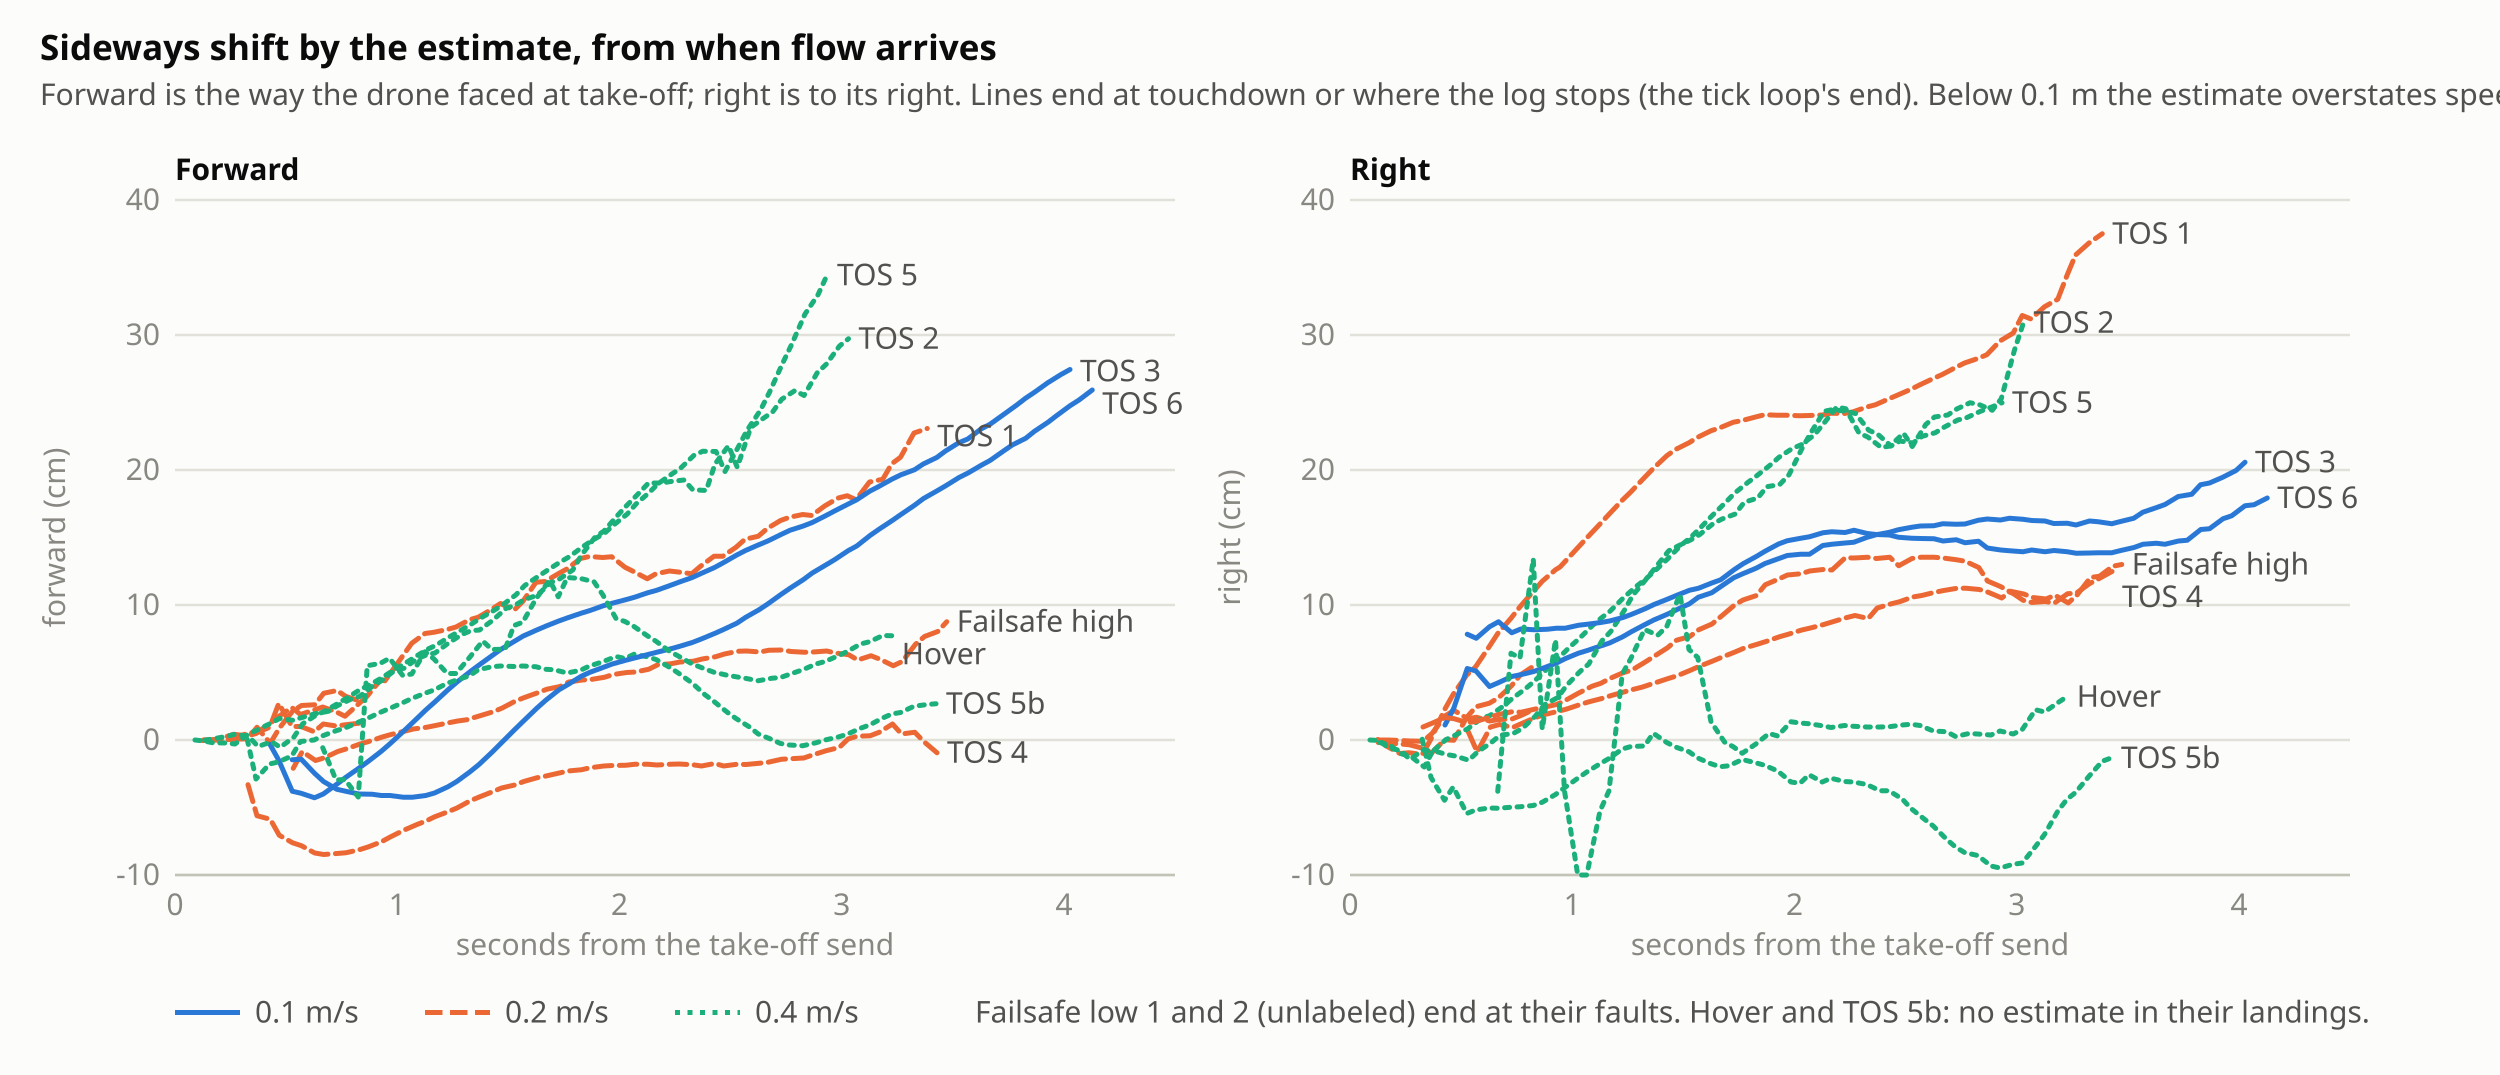
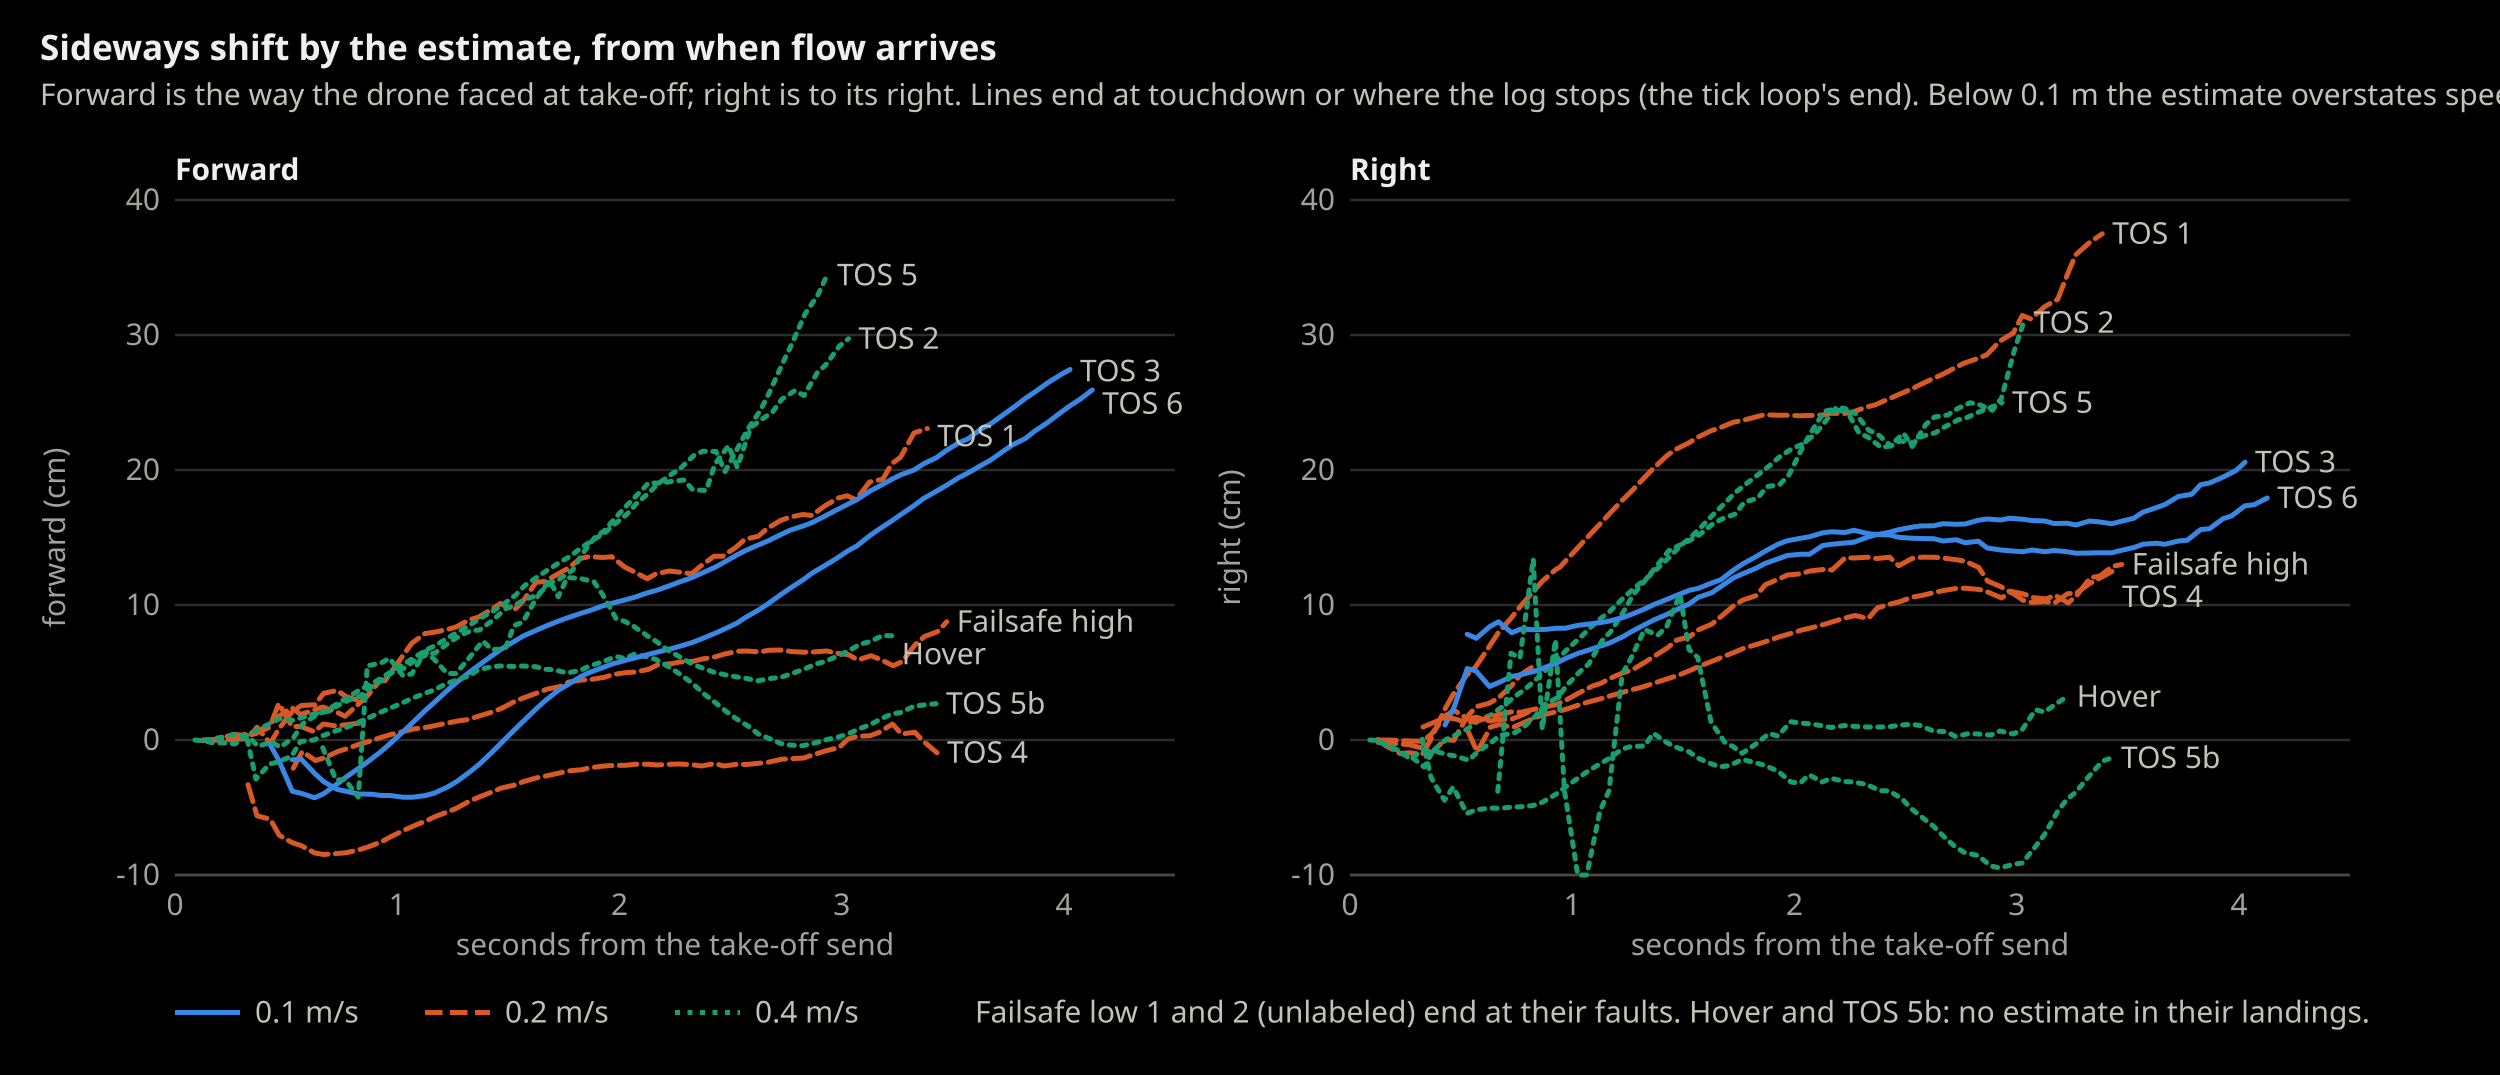
<svg xmlns="http://www.w3.org/2000/svg" viewBox="0 0 1000 430" role="img" aria-label="Forward and right shift by the estimate against time for each session 3 take-off">
  <style>
- .bg{fill:#fcfcfb}.p{fill:#0b0b0b}.s{fill:#52514e}.m{fill:#898781}.grid{stroke:#e1e0d9}.axis{stroke:#c3c2b7}
- .c1{stroke:#2a78d6}.c2{stroke:#eb6834}.c3{stroke:#1baf7a}.cg{stroke:#898781}.ref{stroke:#52514e}
- .f1{fill:#2a78d6}.f2{fill:#eb6834}.f3{fill:#1baf7a}.fg{fill:#898781}
- @media (prefers-color-scheme: dark){
- .bg{fill:#1a1a19}.p{fill:#f0efec}.s{fill:#c3c2b7}.grid{stroke:#2c2c2a}.axis{stroke:#383835}
- .c1{stroke:#3987e5}.c2{stroke:#d95926}.c3{stroke:#199e70}.ref{stroke:#c3c2b7}
- .f1{fill:#3987e5}.f2{fill:#d95926}.f3{fill:#199e70}}
+ .bg{fill:#000000}.p{fill:#f0efec}.s{fill:#c3c2b7}.m{fill:#a3a19a}.grid{stroke:#2c2c2a}.axis{stroke:#4a4a47}
+ .c1{stroke:#3987e5}.c2{stroke:#d95926}.c3{stroke:#199e70}.cg{stroke:#a3a19a}.ref{stroke:#c3c2b7}
+ .f1{fill:#3987e5}.f2{fill:#d95926}.f3{fill:#199e70}.fg{fill:#a3a19a}
text{font:12px system-ui,sans-serif}.t{font-weight:600;font-size:14px}.pt{font-weight:600;font-size:12px}
polyline{fill:none;stroke-width:2;stroke-linejoin:round;stroke-linecap:round}
line{stroke-width:1}.refl{stroke-width:1;stroke-dasharray:4 3}
.d2{stroke-dasharray:7 3}.d3{stroke-dasharray:2 3}.dg{stroke-dasharray:5 4;stroke-width:1.5}
</style>
  <rect class="bg" width="1000" height="430" />
  <text class="p t" x="16" y="24">Sideways shift by the estimate, from when flow arrives</text>
  <text class="s" x="16" y="42">Forward is the way the drone faced at take-off; right is to its right. Lines end at touchdown or where the log stops (the tick loop's end). Below 0.1 m the estimate overstates speed.</text>
  <text class="p pt" x="70.0" y="72.0" text-anchor="start">Forward</text>
  <line class="grid" x1="70" x2="470" y1="350.0" y2="350.0" />
  <text class="m" x="64.0" y="354.0" text-anchor="end">-10</text>
  <line class="grid" x1="70" x2="470" y1="296.0" y2="296.0" />
  <text class="m" x="64.0" y="300.0" text-anchor="end">0</text>
  <line class="grid" x1="70" x2="470" y1="242.0" y2="242.0" />
  <text class="m" x="64.0" y="246.0" text-anchor="end">10</text>
  <line class="grid" x1="70" x2="470" y1="188.0" y2="188.0" />
  <text class="m" x="64.0" y="192.0" text-anchor="end">20</text>
  <line class="grid" x1="70" x2="470" y1="134.0" y2="134.0" />
  <text class="m" x="64.0" y="138.0" text-anchor="end">30</text>
  <line class="grid" x1="70" x2="470" y1="80.0" y2="80.0" />
  <text class="m" x="64.0" y="84.0" text-anchor="end">40</text>
  <text class="m" x="70.0" y="366.0" text-anchor="middle">0</text>
  <text class="m" x="158.9" y="366.0" text-anchor="middle">1</text>
  <text class="m" x="247.8" y="366.0" text-anchor="middle">2</text>
  <text class="m" x="336.7" y="366.0" text-anchor="middle">3</text>
  <text class="m" x="425.6" y="366.0" text-anchor="middle">4</text>
  <line class="axis" x1="70" x2="470" y1="350" y2="350" />
  <text class="m" x="270.0" y="382.0" text-anchor="middle">seconds from the take-off send</text>
  <text class="m" transform="translate(26,215.0) rotate(-90)" text-anchor="middle">forward (cm)</text>
  <polyline class="c2 d2" points="81.5,296.0 85.0,296.0 90.4,295.8 93.9,295.7 99.2,295.5 102.8,290.9 108.1,297.3 111.7,291.3 117.0,284.5 120.6,282.2 125.9,281.9 129.5,277.3 134.8,276.2 138.4,278.6 143.7,280.3" />
  <polyline class="c2 d2" points="81.3,296.1 84.8,296.0 90.2,295.9 93.7,295.7 99.1,293.1 102.6,293.1 107.9,290.9 111.5,281.4 116.8,290.6 120.4,290.6 125.7,292.7 129.3,289.6 134.6,290.4 138.2,289.9 143.5,289.3" />
  <polyline class="c2 d2" points="117.3,307.3 120.9,300.6 126.2,304.2 129.8,303.1 135.1,300.6 138.7,299.5 144.0,297.6 147.5,296.6 152.9,294.8 156.4,293.8 161.8,292.5 165.3,291.6 170.7,290.9 174.2,290.2 179.5,289.1 183.1,288.4 186.7,287.9 197.3,284.7 200.9,283.2 206.2,280.4 209.8,279.0 215.1,277.1 218.7,275.7 224.0,274.6 227.5,272.8 232.9,272.0 236.4,271.8 241.8,270.9 245.3,269.8 250.7,269.0 254.2,268.8 259.5,267.7 263.1,265.9 268.4,265.5 272.0,264.8 277.3,264.5 280.9,263.6 286.2,262.7 289.8,261.6 295.1,260.5 298.7,260.4 304.0,260.8 307.5,260.1 312.9,260.0 316.4,260.6 321.8,260.9 325.3,260.8 330.7,260.4 334.2,261.2 339.5,261.9 343.1,264.0 348.4,262.3 352.0,263.7 357.3,266.3 360.9,264.6 366.2,257.7 369.8,254.6 375.1,252.6 378.7,248.7" />
  <polyline class="c2 d2" points="81.1,296.2 84.7,296.1 90.0,294.8 93.6,293.7 98.9,294.4 102.4,293.4 107.8,289.4 111.3,286.7 116.7,283.0 120.2,285.8 125.6,284.0 129.1,282.8 134.4,284.7 138.0,286.5 143.3,281.7 146.9,278.4 152.2,272.0 154.0,272.3 164.7,257.3 170.0,253.4 173.6,252.9 178.9,251.8 182.4,250.8 187.8,247.9 191.3,246.9 196.7,243.7 200.2,241.4 205.6,244.1 209.1,240.6 214.4,232.9 218.0,232.6 223.3,229.5 226.9,227.5 232.2,223.4 235.8,222.6 241.1,223.0 244.7,222.7 250.0,226.9 253.6,228.7 258.9,231.5 262.4,229.5 267.8,228.4 271.3,228.8 276.7,229.5 280.2,226.5 285.6,222.5 289.1,222.5 294.4,218.9 298.0,215.7 303.3,214.5 306.9,211.4 312.2,208.2 315.8,206.9 321.1,205.8 324.7,206.2 330.0,202.3 335.3,199.2 338.9,198.3 342.4,199.9 347.8,192.8 353.1,191.7 356.7,185.5 360.2,182.9 365.6,173.2 370.9,171.4" />
  <polyline class="c3 d3" points="78.0,296.0 81.6,296.4 85.1,297.1 90.5,297.2 94.0,297.6 99.4,293.5 102.9,292.0 108.3,289.3 111.8,287.4 117.1,288.1 122.5,286.5 126.0,285.5 131.4,284.5 134.9,282.3 140.3,279.7 143.8,278.6 149.1,274.4 152.7,272.2 158.0,268.1 161.6,267.3 166.9,263.5 170.5,262.0 174.0,261.2 179.4,257.2 184.7,253.8 188.3,252.3 191.8,252.0 197.1,248.1 202.5,243.3 206.0,242.1 209.6,239.9 214.9,238.1 220.3,233.0 223.8,231.6 229.1,228.0 232.7,221.9 238.0,214.9 241.6,212.4 246.9,206.3 250.5,202.4 255.8,197.0 259.4,193.2 264.7,193.2 268.3,192.6 273.6,192.0 277.1,195.9 282.5,196.2 286.0,185.6 291.4,178.3 294.9,186.9 300.3,171.0 303.8,168.4 309.1,164.7 312.7,159.7 318.0,156.2 321.6,158.2 326.9,149.1 330.5,145.7 335.8,138.4 339.4,135.5" />
  <polyline class="c1 " points="108.0,297.8 111.5,304.1 116.9,316.5 120.4,317.3 125.8,319.1 129.3,317.6 134.7,313.7 138.2,311.0 143.5,307.3 147.1,304.7 152.4,300.6 156.0,297.5 161.3,292.6 164.9,289.2 170.2,284.1 173.8,280.9 179.1,276.0 182.7,272.9 188.0,268.7 191.5,266.1 196.9,262.2 200.4,259.7 205.8,256.5 209.3,254.4 214.7,252.0 218.2,250.5 223.5,248.4 227.1,247.1 232.4,245.3 236.0,244.2 241.3,242.3 244.9,241.3 250.2,239.9 253.8,238.9 259.1,237.1 262.7,236.1 268.0,234.2 271.5,232.9 276.9,231.0 280.4,229.4 285.8,227.0 289.3,225.1 294.7,222.0 298.2,220.2 303.5,217.9 307.1,216.4 312.4,213.8 316.0,212.1 321.3,210.4 324.9,209.0 330.2,206.3 333.8,204.4 339.1,201.7 342.7,199.9 348.0,196.4 351.5,194.6 356.9,191.6 360.4,189.9 365.8,187.9 369.3,185.6 374.7,183.0 378.2,180.4 383.5,177.1 387.1,175.6 392.4,171.6 396.0,169.7 401.3,165.9 406.7,162.0 410.2,159.3 413.8,156.9 419.1,153.1 424.4,149.8 428.0,147.8" />
  <polyline class="c2 d2" points="99.2,313.9 102.8,326.3 108.1,327.7 111.7,334.1 117.0,337.1 120.6,338.3 125.9,341.2 129.5,341.8 134.8,341.4 138.4,341.1 143.7,339.9 147.2,338.8 152.6,336.7 156.1,334.8 161.5,332.1 166.8,329.8 170.4,328.4 173.9,326.7 179.2,324.7 182.8,323.2 188.1,320.3 191.7,318.8 197.0,316.7 200.6,315.2 205.9,314.0 209.5,312.6 214.8,311.1 218.4,310.4 223.7,309.2 227.2,308.4 232.6,307.9 236.1,307.1 241.5,306.4 245.0,306.2 250.4,306.1 253.9,305.7 259.2,305.7 262.8,306.0 268.1,305.7 271.7,305.6 277.0,305.9 280.6,306.4 285.9,305.4 289.5,306.4 294.8,305.7 298.4,305.8 303.7,305.3 307.2,304.9 312.6,303.7 316.1,303.5 321.5,303.2 325.0,302.0 330.4,300.3 335.7,299.0 339.2,295.6 342.8,294.5 348.1,294.3 351.7,292.9 357.0,289.6 360.6,293.6 365.9,292.9 369.5,296.6 374.8,301.1" />
  <polyline class="c3 d3" points="81.9,296.1 85.5,295.5 90.8,294.5 94.4,293.6 99.7,294.8 103.2,298.6 108.6,296.7 112.1,298.9 117.5,294.9 121.1,289.5 126.4,286.1 130.0,284.4 135.3,281.3 138.9,279.1 144.1,275.8 147.8,274.0 153.1,270.9 156.7,268.5 161.9,265.4 165.5,263.1 170.8,259.8 174.4,258.1 179.7,254.8 183.2,252.8 188.6,249.6 192.1,247.3 197.5,244.2 201.0,242.0 206.4,237.9 209.9,234.2 215.2,230.6 218.8,228.2 224.1,224.8 227.7,222.7 233.1,218.7 236.7,216.3 241.9,213.2 245.6,209.9 250.9,205.6 254.4,201.6 259.7,197.0 263.2,193.5 268.6,189.7 272.2,187.3 277.5,182.2 281.1,180.5 286.4,180.6 290.0,188.6 295.2,179.0 298.9,172.0 304.1,164.2 307.8,156.9 313.1,145.2 316.6,137.9 322.0,125.6 327.2,117.9 330.8,110.1" />
  <polyline class="c3 d3" points="98.9,295.8 102.4,311.6 107.8,305.6 111.3,304.8 116.7,302.4 120.2,296.6 125.6,296.0 129.1,294.3 134.4,292.3 138.0,291.2 143.3,288.9 146.9,287.4 152.2,284.9 155.8,283.4 161.1,281.1 164.7,279.4 170.0,277.3 173.6,276.0 178.9,273.3 182.4,272.1 187.8,270.3 191.3,267.9 196.7,266.7 200.2,266.4 205.6,266.6 209.1,266.4 214.4,266.7 218.0,267.7 221.6,267.9 226.9,269.2 232.2,268.1 235.8,266.4 241.1,264.7 246.4,262.6 250.0,263.4 253.6,261.7 258.9,262.7 262.4,263.8 267.8,266.9 271.3,269.2 276.7,273.1 282.0,277.9 285.6,280.6 290.9,284.9 294.4,287.4 299.8,290.8 303.3,293.6 308.7,295.8 312.2,297.4 315.8,298.0 321.1,298.3 326.4,297.1 330.0,296.0 335.3,294.8 338.9,293.7 344.2,291.3 347.8,290.0 353.1,287.2 356.7,285.6 360.2,285.0 365.6,282.5 370.9,281.8 374.4,281.5" />
  <polyline class="c1 " points="116.9,303.9 120.5,303.7 125.8,309.3 129.4,312.6 134.7,315.7 138.3,316.5 143.6,317.6 148.9,317.7 152.5,318.2 156.0,318.2 161.4,318.9 164.9,318.9 170.3,318.2 173.8,317.2 179.2,314.7 182.7,312.6 188.0,308.7 191.6,305.8 196.9,300.8 200.5,297.2 205.8,291.9 209.4,288.4 214.7,283.3 218.3,280.1 223.6,275.9 227.2,273.8 232.5,270.5 236.0,268.9 241.4,266.9 244.9,265.6 250.3,264.1 253.8,263.2 259.2,261.8 262.7,260.9 268.0,259.6 271.6,258.6 276.9,257.0 280.5,255.6 285.8,253.4 289.4,251.8 294.7,249.3 298.3,246.9 303.6,243.9 307.2,241.5 312.5,237.7 316.0,235.3 321.4,231.8 324.9,229.2 330.3,226.0 333.8,223.9 339.2,220.3 342.7,218.4 348.0,214.2 351.6,211.7 356.9,208.2 360.5,205.7 365.8,202.1 369.4,199.4 374.7,196.4 378.3,194.3 383.6,191.0 387.2,189.2 392.5,186.1 396.0,184.2 401.4,180.4 404.9,178.0 410.3,175.3 413.8,172.5 419.2,168.9 422.7,166.2 428.0,162.3 431.6,160.0 436.9,156.0" />
  <polyline class="c3 d3" points="129.1,299.1 134.4,312.0 138.0,311.8 143.3,318.8 146.9,266.3 152.2,265.3 155.8,263.3 161.1,270.2 164.7,269.6 170.0,260.7 173.6,263.6 178.9,269.4 182.4,269.4 187.8,263.0 193.1,256.4 196.7,259.8 202.0,259.7 205.6,250.2 209.1,248.9 214.4,239.5 219.8,232.1 223.3,238.7 226.9,231.0 232.2,231.4 237.6,232.7 241.1,237.9 246.4,247.4 250.0,248.6 253.6,250.6 258.9,254.3 262.4,256.5 267.8,260.5 271.3,262.4 276.7,265.5 282.0,267.6 285.6,268.9 290.9,270.1 294.4,270.7 298.0,271.3 303.3,272.3 308.7,271.3 312.2,271.0 317.6,269.1 321.1,267.9 326.4,265.6 330.0,264.6 335.3,262.3 338.9,260.6 344.2,257.6 347.8,256.7 353.1,254.2 356.7,254.3" />
  <text class="s" x="334.8" y="114.1" text-anchor="start">TOS 5</text>
  <text class="s" x="343.4" y="139.5" text-anchor="start">TOS 2</text>
  <text class="s" x="432.0" y="152.5" text-anchor="start">TOS 3</text>
  <text class="s" x="440.9" y="165.5" text-anchor="start">TOS 6</text>
  <text class="s" x="374.9" y="178.5" text-anchor="start">TOS 1</text>
  <text class="s" x="382.7" y="252.7" text-anchor="start">Failsafe high</text>
  <text class="s" x="360.7" y="265.7" text-anchor="start">Hover</text>
  <text class="s" x="378.4" y="285.5" text-anchor="start">TOS 5b</text>
  <text class="s" x="378.8" y="305.1" text-anchor="start">TOS 4</text>
  <text class="p pt" x="540.0" y="72.0" text-anchor="start">Right</text>
  <line class="grid" x1="540" x2="940" y1="350.0" y2="350.0" />
  <text class="m" x="534.0" y="354.0" text-anchor="end">-10</text>
  <line class="grid" x1="540" x2="940" y1="296.0" y2="296.0" />
  <text class="m" x="534.0" y="300.0" text-anchor="end">0</text>
  <line class="grid" x1="540" x2="940" y1="242.0" y2="242.0" />
  <text class="m" x="534.0" y="246.0" text-anchor="end">10</text>
  <line class="grid" x1="540" x2="940" y1="188.0" y2="188.0" />
  <text class="m" x="534.0" y="192.0" text-anchor="end">20</text>
  <line class="grid" x1="540" x2="940" y1="134.0" y2="134.0" />
  <text class="m" x="534.0" y="138.0" text-anchor="end">30</text>
  <line class="grid" x1="540" x2="940" y1="80.0" y2="80.0" />
  <text class="m" x="534.0" y="84.0" text-anchor="end">40</text>
  <text class="m" x="540.0" y="366.0" text-anchor="middle">0</text>
  <text class="m" x="628.9" y="366.0" text-anchor="middle">1</text>
  <text class="m" x="717.8" y="366.0" text-anchor="middle">2</text>
  <text class="m" x="806.7" y="366.0" text-anchor="middle">3</text>
  <text class="m" x="895.6" y="366.0" text-anchor="middle">4</text>
  <line class="axis" x1="540" x2="940" y1="350" y2="350" />
  <text class="m" x="740.0" y="382.0" text-anchor="middle">seconds from the take-off send</text>
  <text class="m" transform="translate(496,215.0) rotate(-90)" text-anchor="middle">right (cm)</text>
  <polyline class="c2 d2" points="551.5,296.0 555.0,296.0 560.4,296.2 563.9,296.4 569.2,296.5 572.8,293.4 578.1,286.3 581.7,284.2 587.0,287.5 590.6,286.9 595.9,288.4 599.5,287.8 604.8,287.6 608.4,286.2 613.7,283.7" />
  <polyline class="c2 d2" points="551.3,297.0 554.8,297.2 560.2,297.6 563.7,297.9 569.1,299.3 572.6,301.2 577.9,295.9 581.5,296.1 586.8,286.8 590.4,282.7 595.7,281.3 599.3,279.2 604.6,274.3 608.2,269.9 613.5,266.4" />
  <polyline class="c2 d2" points="587.3,292.7 590.9,300.8 596.2,290.8 599.8,289.8 605.1,291.0 608.7,289.4 614.0,287.1 617.5,285.9 622.9,284.6 626.4,283.7 631.8,281.9 635.3,280.8 640.7,279.4 644.2,278.3 649.5,276.8 653.1,275.8 656.7,274.9 667.3,271.4 670.9,270.3 676.2,268.1 679.8,266.5 685.1,264.4 688.7,262.9 694.0,260.8 697.5,259.3 702.9,257.7 706.4,256.6 711.8,254.7 715.3,253.7 720.7,252.0 724.2,251.2 729.5,249.8 733.1,248.7 738.4,247.1 742.0,246.2 747.3,247.4 750.9,243.2 756.2,241.6 759.8,240.7 765.1,238.8 768.7,238.2 774.0,236.9 777.5,236.2 782.9,235.3 786.4,235.3 791.8,235.8 795.3,236.9 800.7,239.2 804.2,236.5 809.5,237.6 813.1,239.0 818.4,239.6 822.0,238.1 827.3,241.2 830.9,237.9 836.2,231.0 839.8,230.5 845.1,226.5 848.7,225.8" />
  <polyline class="c2 d2" points="551.1,295.8 554.7,298.5 560.0,301.4 563.6,301.1 568.9,301.8 572.4,295.6 577.8,283.9 581.3,277.7 586.7,270.0 590.2,266.8 595.6,258.8 599.1,253.4 604.4,247.3 608.0,242.7 613.3,236.6 616.9,232.5 622.2,227.9 624.0,226.8 634.7,215.2 640.0,209.6 643.6,205.7 648.9,200.1 652.4,196.7 657.8,191.0 661.3,187.4 666.7,182.3 670.2,179.8 675.6,177.1 679.1,174.9 684.4,172.3 688.0,171.1 693.3,168.9 696.9,168.2 702.2,166.8 705.8,165.9 711.1,166.1 714.7,166.1 720.0,166.3 723.6,166.2 728.9,166.0 732.4,165.3 737.8,165.4 741.3,164.7 746.7,162.8 750.2,161.9 755.6,159.5 759.1,158.0 764.4,155.7 768.0,153.9 773.3,151.4 776.9,149.8 782.2,147.0 785.8,145.2 791.1,143.4 794.7,141.9 800.0,136.4 805.3,133.2 808.9,126.2 812.4,127.6 817.8,122.7 823.1,119.7 826.7,110.4 830.2,102.0 835.6,97.2 840.9,93.5" />
  <polyline class="c3 d3" points="548.0,296.0 551.6,296.2 555.1,298.9 560.5,300.4 564.0,303.8 569.4,299.8 572.9,300.7 578.3,295.9 581.8,294.2 587.1,291.5 592.5,287.4 596.0,286.2 601.4,282.4 604.9,279.4 610.3,275.4 613.8,272.4 619.1,267.3 622.7,263.9 628.0,258.7 631.6,255.5 636.9,250.3 640.5,247.2 644.0,244.5 649.4,239.1 654.7,234.4 658.3,231.6 661.8,228.5 667.1,223.5 672.5,218.0 676.0,215.2 679.6,211.7 684.9,206.2 690.3,200.9 693.8,197.3 699.1,193.0 702.7,190.3 708.0,186.1 711.6,182.9 716.9,179.4 720.5,177.9 725.8,173.9 729.4,169.5 734.7,162.8 738.3,163.5 743.6,173.2 747.1,174.8 752.5,179.0 756.0,178.4 761.4,173.3 764.9,178.6 770.3,169.8 773.8,166.8 779.1,166.0 782.7,163.6 788.0,161.1 791.6,161.8 796.9,164.1 800.5,159.5 805.8,140.0 809.4,129.1" />
  <polyline class="c1 " points="578.0,290.0 581.5,283.3 586.9,267.4 590.4,268.4 595.8,274.6 599.3,273.1 604.7,270.6 608.2,269.9 613.5,268.6 617.1,267.3 622.4,265.3 626.0,263.5 631.3,261.3 634.9,260.2 640.2,258.4 643.8,257.2 649.1,254.7 652.7,252.6 658.0,249.8 661.5,248.0 666.9,245.7 670.4,244.0 675.8,241.5 679.3,238.9 684.7,237.1 688.2,234.7 693.5,231.1 697.1,229.5 702.4,227.3 706.0,225.4 711.3,223.5 714.9,222.2 720.2,221.7 723.8,221.7 729.1,218.2 732.7,217.7 738.0,217.2 741.5,216.9 746.9,214.9 750.4,213.9 755.8,212.9 759.3,211.9 764.7,210.9 768.2,210.4 773.5,210.3 777.1,209.5 782.4,209.7 786.0,209.6 791.3,208.1 794.9,207.6 800.2,208.0 803.8,207.3 809.1,207.7 812.7,208.2 818.0,208.4 821.5,209.4 826.9,209.3 830.4,210.0 835.8,208.4 839.3,208.7 844.7,209.5 848.2,208.6 853.5,207.3 857.1,204.9 862.4,203.1 866.0,201.8 871.3,198.6 876.7,197.7 880.2,193.9 883.8,193.2 889.1,190.9 894.4,188.2 898.0,184.9" />
  <polyline class="c2 d2" points="569.2,290.8 572.8,289.3 578.1,287.0 581.7,287.5 587.0,289.1 590.6,288.5 595.9,286.9 599.5,285.8 604.8,284.7 608.4,284.9 613.7,283.7 617.2,283.0 622.6,281.8 626.1,280.2 631.5,277.2 636.8,274.5 640.4,273.3 643.9,271.4 649.2,269.1 652.8,268.0 658.1,264.8 661.7,262.5 667.0,259.1 670.6,256.1 675.9,254.6 679.5,251.9 684.8,249.6 688.4,246.6 693.7,242.1 697.2,240.0 702.6,238.2 706.1,233.9 711.5,231.6 715.0,230.0 720.4,229.5 723.9,228.4 729.2,227.8 732.8,228.0 738.1,223.1 741.7,223.2 747.0,222.9 750.6,223.4 755.9,222.9 759.5,226.3 764.8,223.4 768.4,222.9 773.7,222.9 777.2,223.2 782.6,223.9 786.1,224.5 791.5,227.0 795.0,232.4 800.4,234.7 805.7,237.7 809.2,240.1 812.8,241.0 818.1,240.6 821.7,241.3 827.0,237.5 830.6,237.2 835.9,233.4 839.5,231.5 844.8,228.6" />
  <polyline class="c3 d3" points="551.9,297.0 555.5,297.8 560.8,301.6 564.4,302.6 569.7,306.8 573.2,300.2 578.6,301.8 582.1,302.4 587.5,304.1 591.1,300.7 596.4,297.1 600.0,294.1 605.3,293.4 608.9,291.4 614.1,286.5 617.8,281.9 623.1,279.0 626.7,274.1 631.9,268.7 635.5,265.6 640.8,256.3 644.4,252.5 649.7,244.2 653.2,238.0 658.6,231.5 662.1,227.1 667.5,220.3 671.0,218.5 676.4,215.9 679.9,213.8 685.2,209.5 688.8,207.6 694.1,205.6 697.7,200.9 703.1,199.2 706.7,194.7 711.9,193.8 715.6,189.9 720.9,179.2 724.4,173.0 729.7,164.5 733.2,163.8 738.6,164.6 742.2,165.4 747.5,172.1 751.1,173.7 756.4,178.4 760.0,176.4 765.2,177.2 768.9,174.5 774.1,173.1 777.8,170.8 783.1,168.0 786.6,167.1 792.0,164.6 797.2,162.6 800.8,161.1" />
  <polyline class="c3 d3" points="568.9,295.7 572.4,311.0 577.8,320.1 581.3,314.8 586.7,325.4 590.2,324.0 595.6,323.2 599.1,323.3 604.4,322.9 608.0,322.7 613.3,322.2 616.9,320.9 622.2,317.8 625.8,315.1 631.1,311.3 634.7,308.8 640.0,305.5 643.6,303.4 648.9,299.6 652.4,298.6 657.8,298.4 661.3,293.3 666.7,297.0 670.2,298.8 675.6,300.7 679.1,303.2 684.4,305.5 688.0,306.7 691.6,306.3 696.9,303.8 702.2,305.1 705.8,306.1 711.1,308.4 716.4,312.8 720.0,313.3 723.6,309.9 728.9,312.8 732.4,311.3 737.8,312.6 741.3,312.8 746.7,313.8 752.0,316.3 755.6,316.3 760.9,319.6 764.4,323.4 769.8,327.7 773.3,330.4 778.7,335.8 782.2,338.8 785.8,341.0 791.1,342.2 796.4,346.4 800.0,347.2 805.3,345.7 808.9,345.2 814.2,338.6 817.8,333.8 823.1,324.5 826.7,319.8 830.2,317.0 835.6,310.5 840.9,304.5 844.4,303.2" />
  <polyline class="c1 " points="586.9,253.7 590.5,255.3 595.8,250.7 599.4,248.7 604.7,253.1 608.3,251.6 613.6,251.9 618.9,251.7 622.5,251.3 626.0,251.3 631.4,250.1 634.9,249.7 640.3,249.0 643.8,248.4 649.2,247.0 652.7,245.7 658.0,243.5 661.6,241.8 666.9,239.7 670.5,238.2 675.8,236.1 679.4,235.3 684.7,233.2 688.3,231.9 693.6,227.9 697.2,225.5 702.5,222.6 706.0,220.5 711.4,217.6 714.9,216.3 720.3,215.3 723.8,214.7 729.2,213.1 732.7,212.7 738.0,213.0 741.6,212.1 746.9,213.4 750.5,213.8 755.8,214.0 759.4,214.9 764.7,215.3 768.3,215.4 773.6,215.5 777.2,216.4 782.5,215.9 786.0,217.1 791.4,216.5 794.9,219.2 800.3,220.0 803.8,220.3 809.2,220.7 812.7,220.0 818.0,220.7 821.6,220.2 826.9,220.7 830.5,221.3 835.8,221.2 839.4,221.1 844.7,221.1 848.3,220.2 853.6,219.0 857.2,217.7 862.5,217.3 866.0,217.7 871.4,216.4 874.9,216.1 880.3,211.8 883.8,211.5 889.2,207.5 892.7,206.3 898.0,202.3 901.6,201.9 906.9,199.2" />
  <polyline class="c3 d3" points="599.1,316.5 604.4,261.3 608.0,263.2 613.3,223.6 616.9,291.7 622.2,255.9 625.8,316.4 631.1,350.0 634.7,350.0 640.0,324.4 643.6,316.3 648.9,269.6 652.4,263.3 657.8,251.8 663.1,254.1 666.7,250.6 672.0,237.7 675.6,259.8 679.1,263.0 684.4,288.7 689.8,296.8 693.3,298.7 696.9,301.3 702.2,297.7 707.6,293.4 711.1,294.4 716.4,288.7 720.0,289.2 723.6,289.5 728.9,290.3 732.4,291.0 737.8,290.2 741.3,290.5 746.7,290.8 752.0,290.8 755.6,290.7 760.9,290.0 764.4,289.7 768.0,290.2 773.3,292.4 778.7,292.7 782.2,294.6 787.6,293.4 791.1,293.6 796.4,294.0 800.0,292.4 805.3,293.6 808.9,291.8 814.2,283.9 817.8,284.8 823.1,281.1 826.7,278.7" />
  <text class="s" x="844.9" y="97.5" text-anchor="start">TOS 1</text>
  <text class="s" x="813.4" y="133.1" text-anchor="start">TOS 2</text>
  <text class="s" x="804.8" y="165.1" text-anchor="start">TOS 5</text>
  <text class="s" x="902.0" y="188.9" text-anchor="start">TOS 3</text>
  <text class="s" x="910.9" y="203.2" text-anchor="start">TOS 6</text>
  <text class="s" x="852.7" y="229.8" text-anchor="start">Failsafe high</text>
  <text class="s" x="848.8" y="242.8" text-anchor="start">TOS 4</text>
  <text class="s" x="830.7" y="282.7" text-anchor="start">Hover</text>
  <text class="s" x="848.4" y="307.2" text-anchor="start">TOS 5b</text>
  <line class="c1 " style="stroke-width:2" x1="70" x2="96" y1="405" y2="405" />
  <text class="s" x="102.0" y="409.0" text-anchor="start">0.1 m/s</text>
  <line class="c2 d2" style="stroke-width:2" x1="170" x2="196" y1="405" y2="405" />
  <text class="s" x="202.0" y="409.0" text-anchor="start">0.2 m/s</text>
  <line class="c3 d3" style="stroke-width:2" x1="270" x2="296" y1="405" y2="405" />
  <text class="s" x="302.0" y="409.0" text-anchor="start">0.4 m/s</text>
  <text class="s" x="390.0" y="409.0" text-anchor="start">Failsafe low 1 and 2 (unlabeled) end at their faults. Hover and TOS 5b: no estimate in their landings.</text>
</svg>
